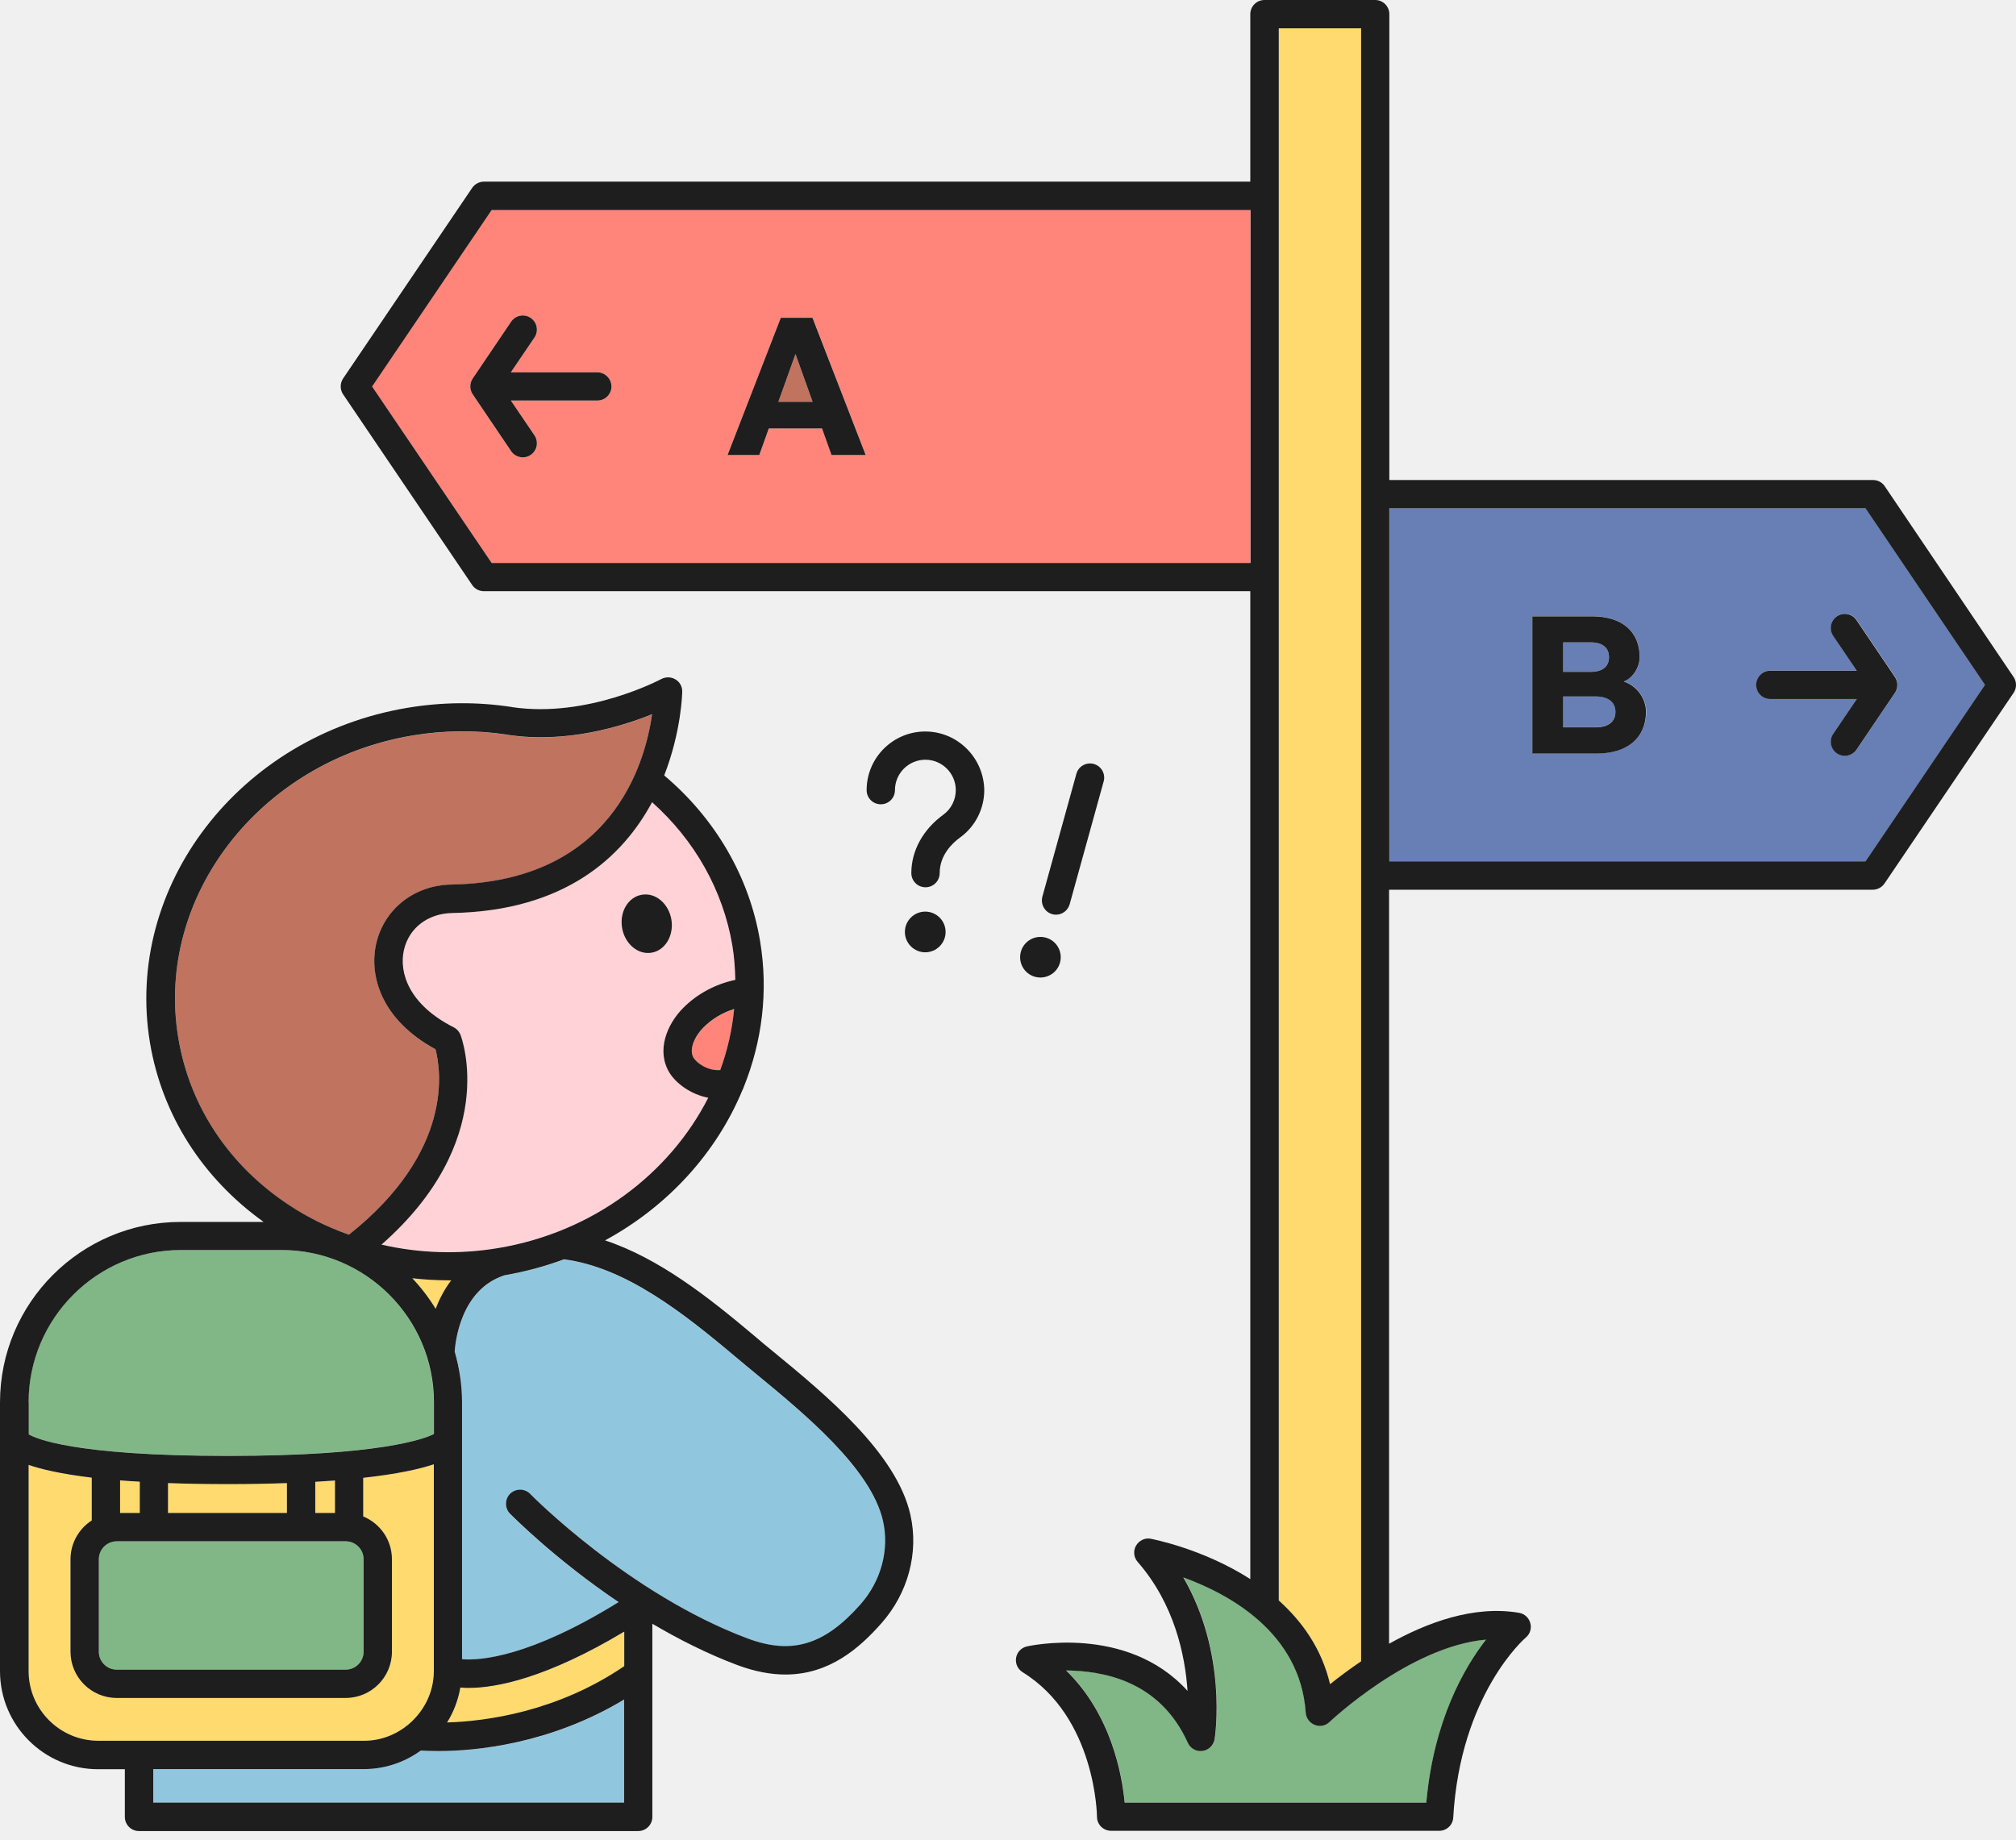
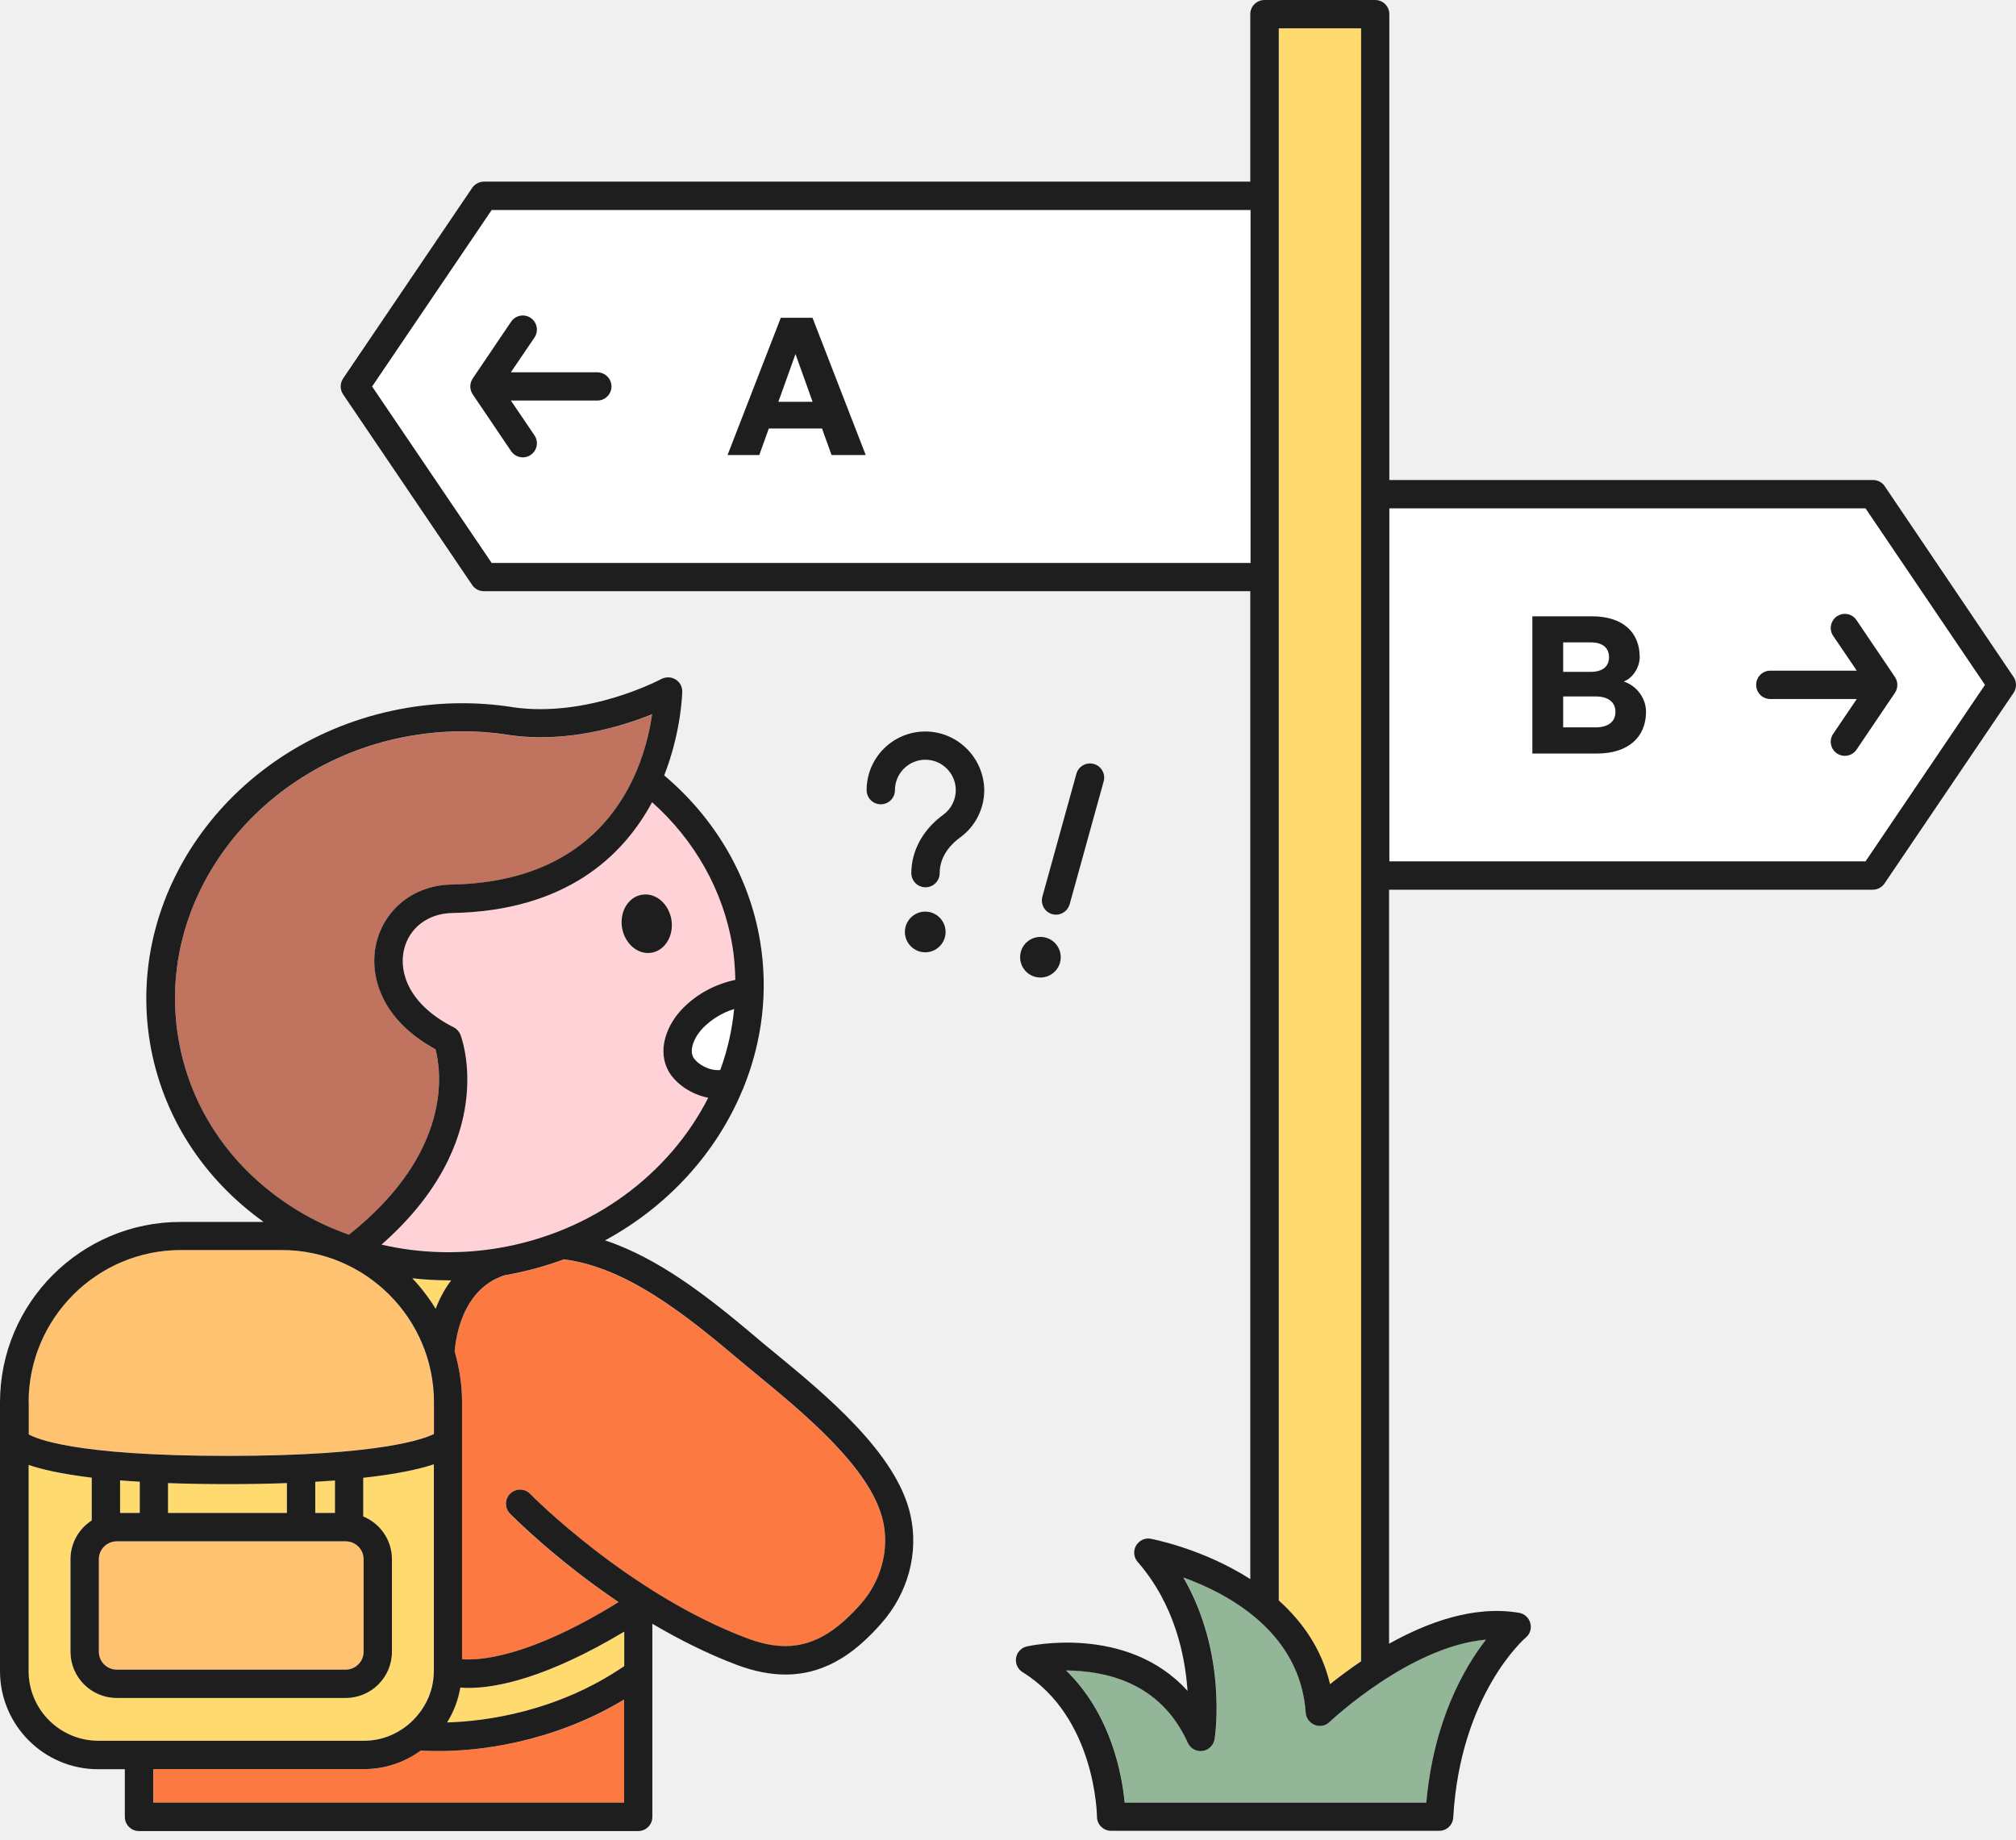
<svg xmlns="http://www.w3.org/2000/svg" width="80" height="73" viewBox="0 0 80 73" fill="none">
-   <path d="M29.976 54.508C29.695 54.278 29.434 54.058 29.194 53.859C27.067 52.064 24.792 50.3 22.379 49.983C21.632 50.265 20.84 50.474 20.022 50.617C18.258 51.185 18.063 53.332 18.043 53.644C18.232 54.283 18.334 54.953 18.334 55.654V65.854C19.081 65.91 21.044 65.757 24.547 63.589C22.031 61.896 20.339 60.189 20.236 60.076C20.022 59.856 20.022 59.498 20.247 59.284C20.472 59.069 20.824 59.074 21.039 59.294C21.08 59.335 24.961 63.267 29.665 65.031C31.413 65.685 32.707 65.296 34.143 63.681C34.962 62.755 35.299 61.518 35.038 60.373C34.568 58.292 31.914 56.103 29.976 54.508Z" fill="#91C7DE" />
-   <path d="M63.849 26.081C63.849 25.703 63.584 25.493 63.123 25.493H62.029V26.664H63.123C63.584 26.659 63.849 26.459 63.849 26.081Z" fill="#677FB4" />
-   <path d="M63.323 27.635H62.029V28.862H63.323C63.803 28.862 64.105 28.647 64.105 28.248C64.105 27.849 63.803 27.635 63.323 27.635Z" fill="#677FB4" />
-   <path d="M49.62 8.329H19.506L14.761 15.334L19.506 22.338H49.62V8.329ZM23.703 15.896H20.272L21.208 17.277C21.382 17.532 21.315 17.88 21.06 18.054C20.963 18.12 20.855 18.151 20.748 18.151C20.569 18.151 20.39 18.064 20.283 17.905L18.759 15.651C18.631 15.462 18.631 15.211 18.759 15.022L20.283 12.767C20.456 12.511 20.804 12.445 21.06 12.619C21.315 12.793 21.382 13.14 21.208 13.396L20.272 14.777H23.703C24.015 14.777 24.266 15.027 24.266 15.339C24.261 15.646 24.01 15.896 23.703 15.896ZM33.004 18.059L32.62 17.006H30.508L30.13 18.059H28.872L30.984 12.614H32.247L34.358 18.059H33.004Z" fill="#FF857A" />
-   <path d="M55.138 20.176V34.185H74.035L78.775 27.18L74.035 20.176H55.138ZM63.38 29.901H60.813V24.455H63.18C64.387 24.455 65.072 25.084 65.072 26.076C65.072 26.465 64.811 26.904 64.438 27.042C64.96 27.211 65.328 27.717 65.328 28.244C65.323 29.261 64.602 29.901 63.38 29.901ZM75.201 27.492L73.677 29.747C73.57 29.906 73.391 29.992 73.212 29.992C73.104 29.992 72.992 29.962 72.9 29.895C72.644 29.721 72.578 29.374 72.752 29.118L73.687 27.738H70.257C69.945 27.738 69.694 27.487 69.694 27.175C69.694 26.863 69.945 26.613 70.257 26.613H73.687L72.752 25.232C72.578 24.977 72.644 24.629 72.9 24.455C73.156 24.281 73.503 24.348 73.677 24.604L75.201 26.858C75.329 27.053 75.329 27.303 75.201 27.492Z" fill="#677FB4" />
-   <path d="M30.887 15.947H32.247L31.567 14.05L30.887 15.947Z" fill="#C0735F" />
-   <path d="M27.523 41.987C27.661 42.212 28.111 42.513 28.581 42.472C28.868 41.695 29.052 40.882 29.134 40.049C28.673 40.192 28.254 40.448 27.912 40.785C27.574 41.123 27.324 41.659 27.523 41.987Z" fill="#FF857A" />
+   <path d="M29.976 54.508C29.695 54.278 29.434 54.058 29.194 53.859C27.067 52.064 24.792 50.3 22.379 49.983C21.632 50.265 20.84 50.474 20.022 50.617C18.258 51.185 18.063 53.332 18.043 53.644C18.232 54.283 18.334 54.953 18.334 55.654V65.854C19.081 65.91 21.044 65.757 24.547 63.589C22.031 61.896 20.339 60.189 20.236 60.076C20.022 59.856 20.022 59.498 20.247 59.284C20.472 59.069 20.824 59.074 21.039 59.294C21.08 59.335 24.961 63.267 29.665 65.031C31.413 65.685 32.707 65.296 34.143 63.681C34.962 62.755 35.299 61.518 35.038 60.373C34.568 58.292 31.914 56.103 29.976 54.508Z" fill="#FC7941" />
+   <path d="M63.849 26.081C63.849 25.703 63.584 25.493 63.123 25.493H62.029V26.664H63.123C63.584 26.659 63.849 26.459 63.849 26.081Z" fill="white" />
+   <path d="M63.323 27.635H62.029V28.862H63.323C63.803 28.862 64.105 28.647 64.105 28.248C64.105 27.849 63.803 27.635 63.323 27.635Z" fill="white" />
+   <path d="M49.62 8.329H19.506L14.761 15.334L19.506 22.338H49.62V8.329ZM23.703 15.896H20.272L21.208 17.277C21.382 17.532 21.315 17.88 21.06 18.054C20.963 18.12 20.855 18.151 20.748 18.151C20.569 18.151 20.39 18.064 20.283 17.905L18.759 15.651C18.631 15.462 18.631 15.211 18.759 15.022L20.283 12.767C20.456 12.511 20.804 12.445 21.06 12.619C21.315 12.793 21.382 13.14 21.208 13.396L20.272 14.777H23.703C24.015 14.777 24.266 15.027 24.266 15.339C24.261 15.646 24.01 15.896 23.703 15.896ZM33.004 18.059L32.62 17.006H30.508L30.13 18.059H28.872L30.984 12.614H32.247L34.358 18.059H33.004Z" fill="white" />
+   <path d="M55.138 20.176V34.185H74.035L78.775 27.18L74.035 20.176H55.138ZM63.38 29.901H60.813V24.455H63.18C64.387 24.455 65.072 25.084 65.072 26.076C65.072 26.465 64.811 26.904 64.438 27.042C64.96 27.211 65.328 27.717 65.328 28.244C65.323 29.261 64.602 29.901 63.38 29.901ZM75.201 27.492L73.677 29.747C73.57 29.906 73.391 29.992 73.212 29.992C73.104 29.992 72.992 29.962 72.9 29.895C72.644 29.721 72.578 29.374 72.752 29.118L73.687 27.738H70.257C69.945 27.738 69.694 27.487 69.694 27.175C69.694 26.863 69.945 26.613 70.257 26.613H73.687L72.752 25.232C72.578 24.977 72.644 24.629 72.9 24.455C73.156 24.281 73.503 24.348 73.677 24.604L75.201 26.858C75.329 27.053 75.329 27.303 75.201 27.492Z" fill="white" />
+   <path d="M30.887 15.947H32.247L31.567 14.05L30.887 15.947Z" fill="white" />
+   <path d="M27.523 41.987C27.661 42.212 28.111 42.513 28.581 42.472C28.868 41.695 29.052 40.882 29.134 40.049C28.673 40.192 28.254 40.448 27.912 40.785C27.574 41.123 27.324 41.659 27.523 41.987Z" fill="white" />
  <path d="M54.012 65.926V34.742V19.613V1.125H50.745V7.772V22.906V63.517C51.67 64.346 52.448 65.425 52.78 66.841C53.107 66.575 53.532 66.253 54.012 65.926Z" fill="#FFDA6E" />
-   <path d="M17.215 56.912V55.654C17.215 52.325 14.505 49.61 11.172 49.61H7.173C3.845 49.61 1.13 52.32 1.13 55.654V56.922C1.37 57.065 2.863 57.776 9.024 57.776C15.114 57.776 16.862 57.09 17.215 56.912Z" fill="#81B786" />
+   <path d="M17.215 56.912V55.654C17.215 52.325 14.505 49.61 11.172 49.61H7.173C3.845 49.61 1.13 52.32 1.13 55.654V56.922C1.37 57.065 2.863 57.776 9.024 57.776C15.114 57.776 16.862 57.09 17.215 56.912Z" fill="#FEC270" />
  <path d="M13.846 49.007C18.013 45.699 17.497 42.462 17.282 41.649C15.119 40.463 14.644 38.714 14.93 37.446C15.242 36.076 16.443 35.135 17.916 35.11C24.246 34.997 25.59 30.365 25.877 28.351C24.685 28.831 22.482 29.521 20.15 29.169C20.145 29.169 20.14 29.163 20.14 29.163C18.898 28.974 17.63 28.985 16.372 29.194C10.308 30.207 6.141 35.59 7.077 41.199C7.527 43.904 9.091 46.266 11.479 47.841C12.22 48.322 13.018 48.705 13.846 49.007Z" fill="#C0735F" />
  <path d="M17.936 36.23C16.975 36.246 16.229 36.823 16.029 37.698C15.825 38.593 16.234 39.871 18.003 40.765C18.126 40.827 18.223 40.934 18.274 41.062C18.34 41.241 19.813 45.28 15.14 49.391C16.628 49.733 18.197 49.79 19.767 49.529C23.535 48.9 26.572 46.579 28.106 43.562C27.405 43.429 26.817 42.984 26.567 42.57C26.04 41.701 26.465 40.648 27.119 39.988C27.676 39.426 28.402 39.053 29.18 38.884C29.169 38.434 29.139 37.979 29.062 37.519C28.699 35.33 27.569 33.336 25.877 31.828C24.716 33.991 22.436 36.148 17.936 36.23ZM26.639 36.496C26.746 37.13 26.393 37.718 25.851 37.81C25.309 37.902 24.788 37.457 24.68 36.823C24.573 36.189 24.926 35.601 25.468 35.509C26.01 35.417 26.531 35.862 26.639 36.496Z" fill="#FFD2D7" />
  <path d="M17.287 51.942C17.43 51.569 17.629 51.175 17.905 50.812C17.859 50.812 17.808 50.817 17.762 50.817C17.292 50.817 16.826 50.781 16.366 50.735C16.714 51.103 17.021 51.507 17.287 51.942Z" fill="#FFDA6E" />
  <path d="M4.766 58.752V60.045H5.548V58.803C5.272 58.793 5.011 58.772 4.766 58.752Z" fill="#FFDA6E" />
-   <path d="M3.922 61.882V65.553C3.922 65.946 4.244 66.263 4.633 66.263H13.718C14.112 66.263 14.429 65.941 14.429 65.553V61.882C14.429 61.488 14.107 61.171 13.718 61.171H11.949H6.105H4.633C4.239 61.171 3.922 61.488 3.922 61.882Z" fill="#81B786" />
+   <path d="M3.922 61.882V65.553C3.922 65.946 4.244 66.263 4.633 66.263H13.718C14.112 66.263 14.429 65.941 14.429 65.553V61.882C14.429 61.488 14.107 61.171 13.718 61.171H11.949H6.105H4.633C4.239 61.171 3.922 61.488 3.922 61.882Z" fill="#FEC270" />
  <path d="M9.029 58.9C8.155 58.9 7.373 58.885 6.667 58.859V60.046H11.386V58.859C10.675 58.885 9.898 58.9 9.029 58.9Z" fill="#FFDA6E" />
-   <path d="M16.704 69.474C16.065 69.934 15.293 70.21 14.449 70.21H6.09V71.54H24.777V67.449C21.843 69.223 18.882 69.494 17.415 69.494C17.103 69.494 16.868 69.484 16.704 69.474Z" fill="#91C7DE" />
+   <path d="M16.704 69.474C16.065 69.934 15.293 70.21 14.449 70.21H6.09V71.54H24.777V67.449C21.843 69.223 18.882 69.494 17.415 69.494C17.103 69.494 16.868 69.484 16.704 69.474Z" fill="#FC7941" />
  <path d="M18.269 66.979C18.182 67.48 17.998 67.945 17.742 68.364C19.276 68.318 22.114 67.945 24.772 66.13V64.76C21.689 66.606 19.695 66.994 18.601 66.994C18.478 66.994 18.371 66.984 18.269 66.979Z" fill="#FFDA6E" />
  <path d="M12.512 58.808V60.045H13.294V58.757C13.043 58.777 12.788 58.793 12.512 58.808Z" fill="#FFDA6E" />
  <path d="M16.177 68.462C16.182 68.462 16.182 68.457 16.182 68.457C16.806 67.951 17.21 67.183 17.21 66.32V58.113C16.678 58.292 15.804 58.497 14.408 58.65V60.184C15.078 60.46 15.548 61.114 15.548 61.882V65.552C15.548 66.565 14.725 67.388 13.713 67.388H4.627C3.615 67.388 2.792 66.565 2.792 65.552V61.882C2.792 61.232 3.129 60.67 3.635 60.343V58.645C2.413 58.502 1.631 58.318 1.13 58.139V66.32C1.13 67.843 2.372 69.085 3.896 69.085H14.439C15.103 69.085 15.702 68.845 16.177 68.462Z" fill="#FFDA6E" />
-   <path d="M52.177 68.451C51.973 68.374 51.835 68.185 51.819 67.965C51.6 64.775 48.767 63.246 46.962 62.597C48.711 65.608 48.23 68.86 48.205 69.019C48.164 69.264 47.969 69.453 47.724 69.484C47.484 69.514 47.243 69.387 47.141 69.162C46.016 66.672 43.736 66.309 42.31 66.288C44.104 68.037 44.534 70.45 44.636 71.534H56.6C56.897 68.272 58.114 66.171 58.967 65.066C55.93 65.332 52.801 68.292 52.765 68.328C52.612 68.487 52.382 68.533 52.177 68.451Z" fill="#81B786" />
+   <path d="M52.177 68.451C51.973 68.374 51.835 68.185 51.819 67.965C51.6 64.775 48.767 63.246 46.962 62.597C48.711 65.608 48.23 68.86 48.205 69.019C48.164 69.264 47.969 69.453 47.724 69.484C47.484 69.514 47.243 69.387 47.141 69.162C46.016 66.672 43.736 66.309 42.31 66.288C44.104 68.037 44.534 70.45 44.636 71.534H56.6C56.897 68.272 58.114 66.171 58.967 65.066C55.93 65.332 52.801 68.292 52.765 68.328C52.612 68.487 52.382 68.533 52.177 68.451Z" fill="#93B598" />
  <path d="M30.984 12.613L28.872 18.058H30.13L30.508 17.005H32.62L32.998 18.058H34.353L32.242 12.613H30.984ZM30.887 15.947L31.567 14.05L32.247 15.947H30.887Z" fill="#1E1E1E" />
  <path d="M64.433 27.047C64.806 26.909 65.067 26.464 65.067 26.081C65.067 25.084 64.387 24.46 63.175 24.46H60.808V29.905H63.374C64.596 29.905 65.317 29.266 65.317 28.254C65.322 27.722 64.954 27.216 64.433 27.047ZM62.03 25.493H63.124C63.584 25.493 63.85 25.702 63.85 26.081C63.85 26.459 63.584 26.664 63.124 26.664H62.03V25.493ZM63.323 28.867H62.03V27.64H63.323C63.804 27.64 64.105 27.855 64.105 28.254C64.105 28.652 63.804 28.867 63.323 28.867Z" fill="#1E1E1E" />
  <path d="M74.791 19.296C74.689 19.143 74.515 19.051 74.326 19.051H55.132V0.562C55.132 0.251 54.882 0 54.57 0H50.178C49.866 0 49.615 0.251 49.615 0.562V7.209H19.204C19.02 7.209 18.846 7.301 18.738 7.455L13.615 15.022C13.488 15.211 13.488 15.461 13.615 15.65L18.738 23.218C18.841 23.371 19.015 23.463 19.204 23.463H49.615V62.669C47.713 61.452 45.704 61.078 45.663 61.068C45.433 61.022 45.198 61.14 45.08 61.344C44.962 61.549 44.988 61.81 45.147 61.989C46.609 63.666 47.028 65.695 47.125 67.107C44.717 64.438 40.79 65.332 40.744 65.343C40.525 65.394 40.356 65.573 40.32 65.798C40.284 66.023 40.386 66.243 40.581 66.365C43.485 68.16 43.531 72.061 43.531 72.102C43.531 72.409 43.781 72.659 44.093 72.659H57.111C57.407 72.659 57.653 72.429 57.668 72.133C57.949 67.229 60.521 65.01 60.547 64.99C60.715 64.852 60.787 64.622 60.725 64.412C60.669 64.203 60.495 64.044 60.281 64.008C58.486 63.701 56.63 64.392 55.122 65.235V35.31H74.316C74.5 35.31 74.674 35.218 74.781 35.064L79.904 27.497C80.032 27.308 80.032 27.057 79.904 26.868L74.791 19.296ZM50.745 22.906V7.772V1.125H54.012V19.613V34.747V65.931C53.532 66.258 53.107 66.575 52.78 66.841C52.448 65.424 51.666 64.346 50.745 63.517V22.906ZM19.511 22.343L14.766 15.339L19.511 8.334H49.626V22.343H19.511ZM58.967 65.072C58.108 66.176 56.891 68.277 56.599 71.54H44.63C44.528 70.456 44.103 68.042 42.304 66.294C43.735 66.314 46.011 66.672 47.136 69.167C47.238 69.392 47.478 69.525 47.718 69.489C47.964 69.459 48.158 69.264 48.199 69.024C48.224 68.865 48.705 65.614 46.956 62.602C48.761 63.257 51.594 64.78 51.814 67.971C51.829 68.185 51.967 68.375 52.172 68.456C52.376 68.538 52.606 68.492 52.76 68.339C52.8 68.303 55.935 65.338 58.967 65.072ZM74.029 34.185H55.132V20.175H74.029L78.769 27.18L74.029 34.185Z" fill="#1E1E1E" />
  <path d="M24.685 36.823C24.793 37.457 25.314 37.902 25.856 37.81C26.398 37.718 26.746 37.13 26.643 36.496C26.536 35.862 26.015 35.417 25.473 35.509C24.931 35.596 24.578 36.184 24.685 36.823Z" fill="#1E1E1E" />
  <path d="M30.688 53.644C30.411 53.419 30.151 53.204 29.916 53C28.085 51.456 26.137 49.932 24.01 49.227C26.515 47.866 28.438 45.739 29.465 43.255C29.486 43.219 29.501 43.183 29.512 43.147C30.238 41.342 30.498 39.359 30.161 37.344C29.736 34.793 28.382 32.482 26.357 30.774C27.047 29.005 27.073 27.476 27.073 27.441C27.073 27.241 26.971 27.057 26.797 26.96C26.628 26.858 26.418 26.858 26.239 26.95C26.209 26.965 23.32 28.509 20.324 28.064C20.319 28.064 20.314 28.059 20.308 28.059C18.943 27.849 17.552 27.86 16.172 28.09C9.5 29.204 4.919 35.166 5.951 41.383C6.432 44.252 8.032 46.752 10.461 48.495H7.163C3.216 48.495 0 51.706 0 55.658V66.324C0 68.466 1.744 70.215 3.891 70.215H4.954V72.107C4.954 72.418 5.205 72.669 5.517 72.669H25.324C25.636 72.669 25.887 72.418 25.887 72.107V64.442C26.93 65.056 28.065 65.634 29.266 66.084C29.967 66.344 30.596 66.457 31.168 66.457C32.901 66.457 34.093 65.424 34.977 64.422C36.036 63.225 36.465 61.62 36.128 60.122C35.581 57.668 32.753 55.342 30.688 53.644ZM28.581 42.467C28.111 42.508 27.661 42.206 27.523 41.981C27.323 41.654 27.574 41.117 27.911 40.78C28.254 40.437 28.673 40.187 29.133 40.044C29.051 40.877 28.867 41.69 28.581 42.467ZM29.062 37.523C29.138 37.978 29.169 38.433 29.179 38.888C28.402 39.052 27.681 39.43 27.119 39.993C26.459 40.652 26.035 41.705 26.567 42.575C26.822 42.989 27.405 43.434 28.105 43.566C26.572 46.578 23.535 48.904 19.766 49.533C18.197 49.794 16.627 49.738 15.139 49.395C19.812 45.284 18.34 41.245 18.273 41.066C18.222 40.938 18.125 40.831 18.003 40.77C16.233 39.875 15.824 38.602 16.029 37.702C16.228 36.828 16.98 36.255 17.936 36.235C22.435 36.153 24.716 33.995 25.876 31.837C27.569 33.346 28.694 35.34 29.062 37.523ZM17.905 50.812C17.629 51.175 17.43 51.568 17.287 51.941C17.021 51.507 16.714 51.103 16.361 50.73C16.821 50.781 17.287 50.812 17.757 50.812C17.808 50.817 17.859 50.812 17.905 50.812ZM7.076 41.194C6.141 35.59 10.313 30.201 16.372 29.189C17.629 28.98 18.897 28.969 20.14 29.158C20.145 29.158 20.15 29.163 20.15 29.163C22.481 29.516 24.685 28.826 25.876 28.346C25.59 30.36 24.245 34.992 17.916 35.105C16.443 35.13 15.247 36.071 14.93 37.441C14.638 38.709 15.114 40.463 17.282 41.644C17.496 42.457 18.013 45.694 13.846 49.002C13.017 48.705 12.22 48.322 11.478 47.831C9.091 46.261 7.526 43.904 7.076 41.194ZM1.135 55.653C1.135 52.325 3.845 49.61 7.178 49.61H11.177C14.505 49.61 17.22 52.32 17.22 55.653V56.911C16.867 57.09 15.124 57.78 9.034 57.78C2.873 57.78 1.38 57.07 1.14 56.926V55.653H1.135ZM6.105 61.17H11.949H13.718C14.111 61.17 14.429 61.492 14.429 61.881V65.552C14.429 65.946 14.106 66.263 13.718 66.263H4.632C4.239 66.263 3.922 65.941 3.922 65.552V61.881C3.922 61.487 4.244 61.17 4.632 61.17H6.105ZM4.765 60.045V58.752C5.011 58.772 5.271 58.788 5.547 58.803V60.045H4.765ZM6.667 60.045V58.859C7.373 58.885 8.16 58.9 9.029 58.9C9.899 58.9 10.676 58.885 11.386 58.859V60.045H6.667ZM12.511 60.045V58.808C12.787 58.793 13.043 58.772 13.293 58.757V60.045H12.511ZM3.901 69.085C2.377 69.085 1.135 67.843 1.135 66.319V58.138C1.636 58.312 2.424 58.496 3.64 58.644V60.342C3.134 60.669 2.797 61.237 2.797 61.881V65.552C2.797 66.564 3.62 67.387 4.632 67.387H13.718C14.73 67.387 15.553 66.564 15.553 65.552V61.881C15.553 61.114 15.083 60.459 14.413 60.183V58.65C15.809 58.496 16.683 58.292 17.215 58.113V66.319C17.215 67.183 16.806 67.945 16.187 68.456C16.182 68.456 16.182 68.461 16.182 68.461C15.707 68.845 15.109 69.085 14.454 69.085H3.901ZM24.772 71.539H6.084V70.21H14.444C15.287 70.21 16.065 69.934 16.699 69.474C16.862 69.484 17.098 69.494 17.404 69.494C18.872 69.494 21.832 69.218 24.767 67.449V71.539H24.772ZM24.772 66.124C22.108 67.94 19.276 68.313 17.742 68.359C18.003 67.94 18.181 67.474 18.268 66.973C18.371 66.984 18.473 66.989 18.601 66.989C19.695 66.989 21.689 66.6 24.772 64.754V66.124ZM34.144 63.675C32.712 65.291 31.419 65.68 29.665 65.025C24.956 63.261 21.075 59.33 21.04 59.289C20.825 59.069 20.472 59.064 20.247 59.278C20.027 59.493 20.022 59.851 20.237 60.071C20.344 60.178 22.031 61.886 24.547 63.583C21.045 65.751 19.076 65.91 18.335 65.849V55.648C18.335 54.953 18.227 54.278 18.043 53.639C18.064 53.327 18.253 51.18 20.022 50.612C20.84 50.469 21.628 50.259 22.379 49.978C24.792 50.29 27.068 52.059 29.195 53.854C29.435 54.058 29.701 54.273 29.977 54.503C31.915 56.098 34.568 58.281 35.039 60.362C35.299 61.513 34.962 62.75 34.144 63.675Z" fill="#1E1E1E" />
  <path d="M23.703 14.776H20.272L21.208 13.396C21.382 13.14 21.315 12.792 21.06 12.618C20.804 12.444 20.456 12.511 20.283 12.767L18.759 15.021C18.631 15.211 18.631 15.461 18.759 15.65L20.283 17.905C20.39 18.064 20.569 18.151 20.748 18.151C20.855 18.151 20.968 18.12 21.06 18.053C21.315 17.88 21.382 17.532 21.208 17.276L20.272 15.896H23.703C24.015 15.896 24.265 15.645 24.265 15.333C24.26 15.027 24.01 14.776 23.703 14.776Z" fill="#1E1E1E" />
  <path d="M72.894 24.46C72.639 24.634 72.572 24.981 72.746 25.237L73.682 26.617H70.251C69.939 26.617 69.689 26.868 69.689 27.18C69.689 27.492 69.939 27.742 70.251 27.742H73.682L72.746 29.123C72.572 29.378 72.639 29.726 72.894 29.9C72.991 29.966 73.099 29.997 73.206 29.997C73.385 29.997 73.564 29.91 73.671 29.752L75.195 27.497C75.323 27.308 75.323 27.057 75.195 26.868L73.671 24.613C73.498 24.352 73.15 24.286 72.894 24.46Z" fill="#1E1E1E" />
  <path d="M36.716 29.031C35.433 29.031 34.39 30.074 34.39 31.358C34.39 31.669 34.64 31.92 34.952 31.92C35.264 31.92 35.514 31.669 35.514 31.358C35.514 30.693 36.056 30.151 36.721 30.151C37.386 30.151 37.928 30.693 37.928 31.358C37.928 31.741 37.744 32.109 37.432 32.334C36.624 32.922 36.164 33.766 36.164 34.65C36.164 34.962 36.414 35.213 36.726 35.213C37.038 35.213 37.289 34.962 37.289 34.65C37.289 33.934 37.795 33.459 38.096 33.239C38.7 32.805 39.058 32.099 39.058 31.358C39.042 30.074 37.999 29.031 36.716 29.031Z" fill="#1E1E1E" />
  <path d="M36.716 36.179C36.271 36.179 35.908 36.542 35.908 36.986C35.908 37.431 36.271 37.794 36.716 37.794C37.161 37.794 37.524 37.431 37.524 36.986C37.524 36.542 37.161 36.179 36.716 36.179Z" fill="#1E1E1E" />
  <path d="M40.51 37.774C40.392 38.203 40.642 38.648 41.072 38.766C41.501 38.883 41.946 38.633 42.064 38.203C42.181 37.774 41.931 37.329 41.501 37.212C41.072 37.094 40.627 37.344 40.51 37.774Z" fill="#1E1E1E" />
  <path d="M41.757 36.281C41.808 36.296 41.854 36.301 41.905 36.301C42.15 36.301 42.375 36.138 42.447 35.887L43.797 31.009C43.878 30.713 43.705 30.401 43.403 30.319C43.106 30.237 42.794 30.411 42.713 30.713L41.363 35.59C41.286 35.892 41.46 36.199 41.757 36.281Z" fill="#1E1E1E" />
</svg>
